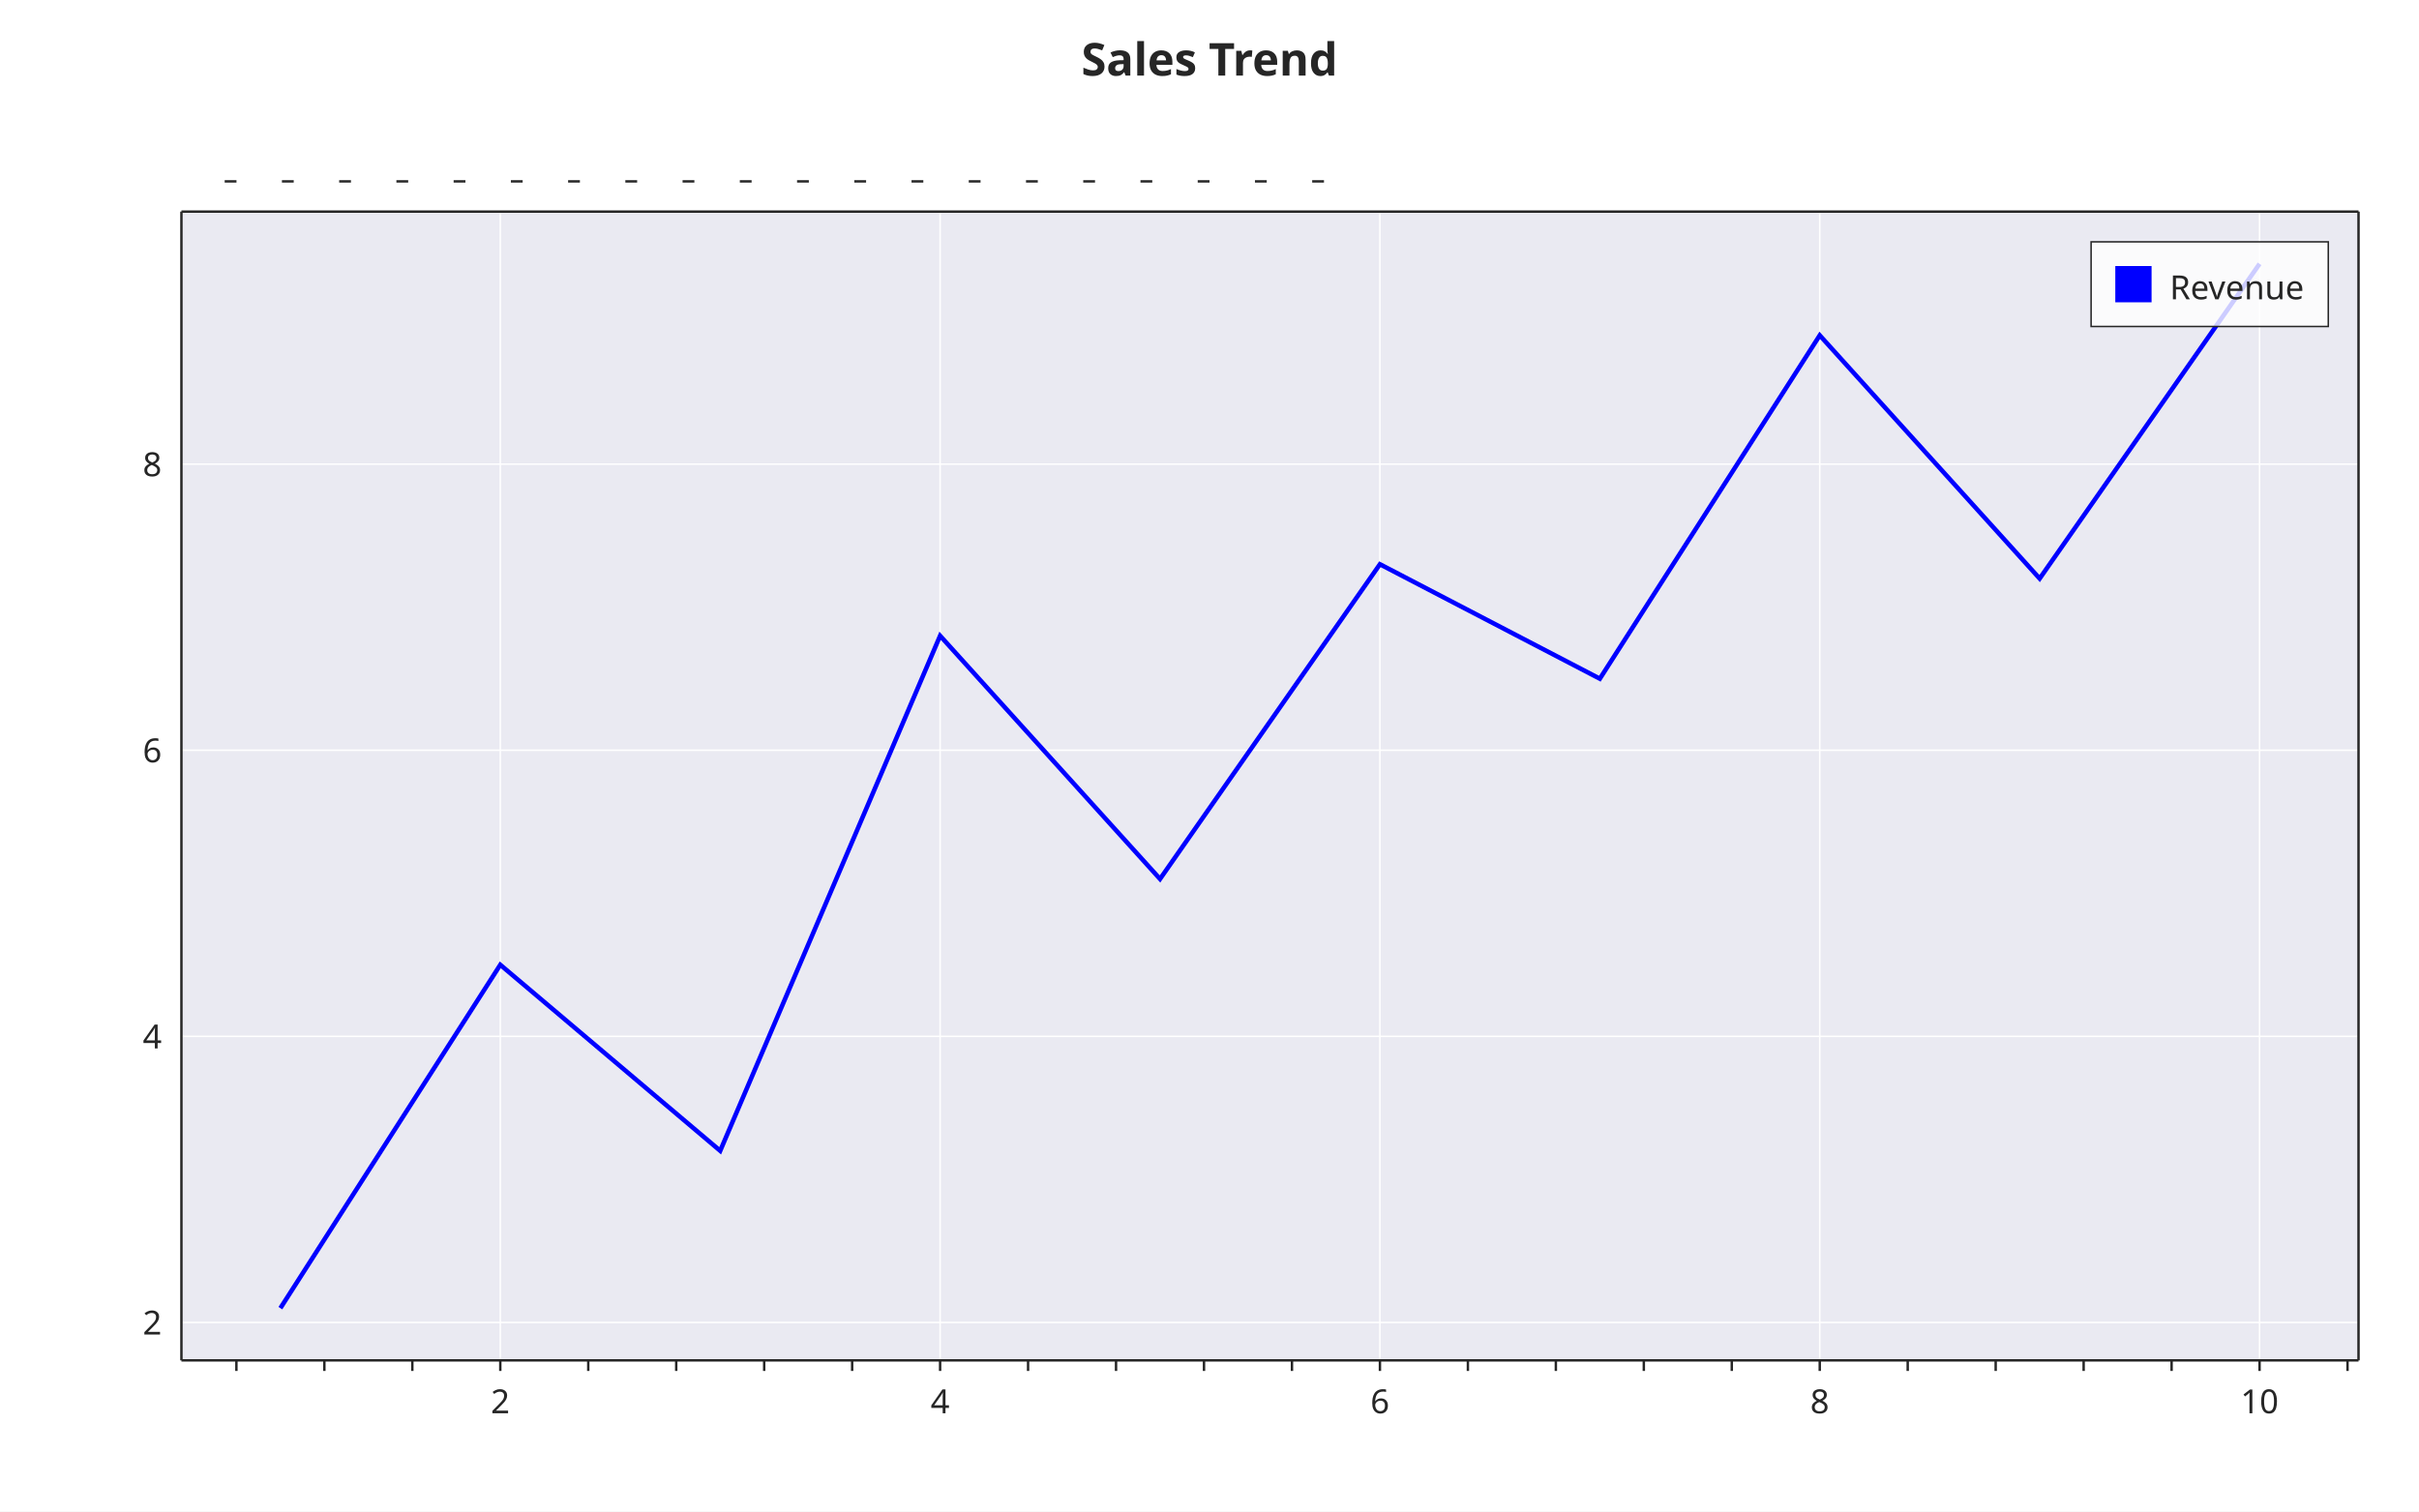
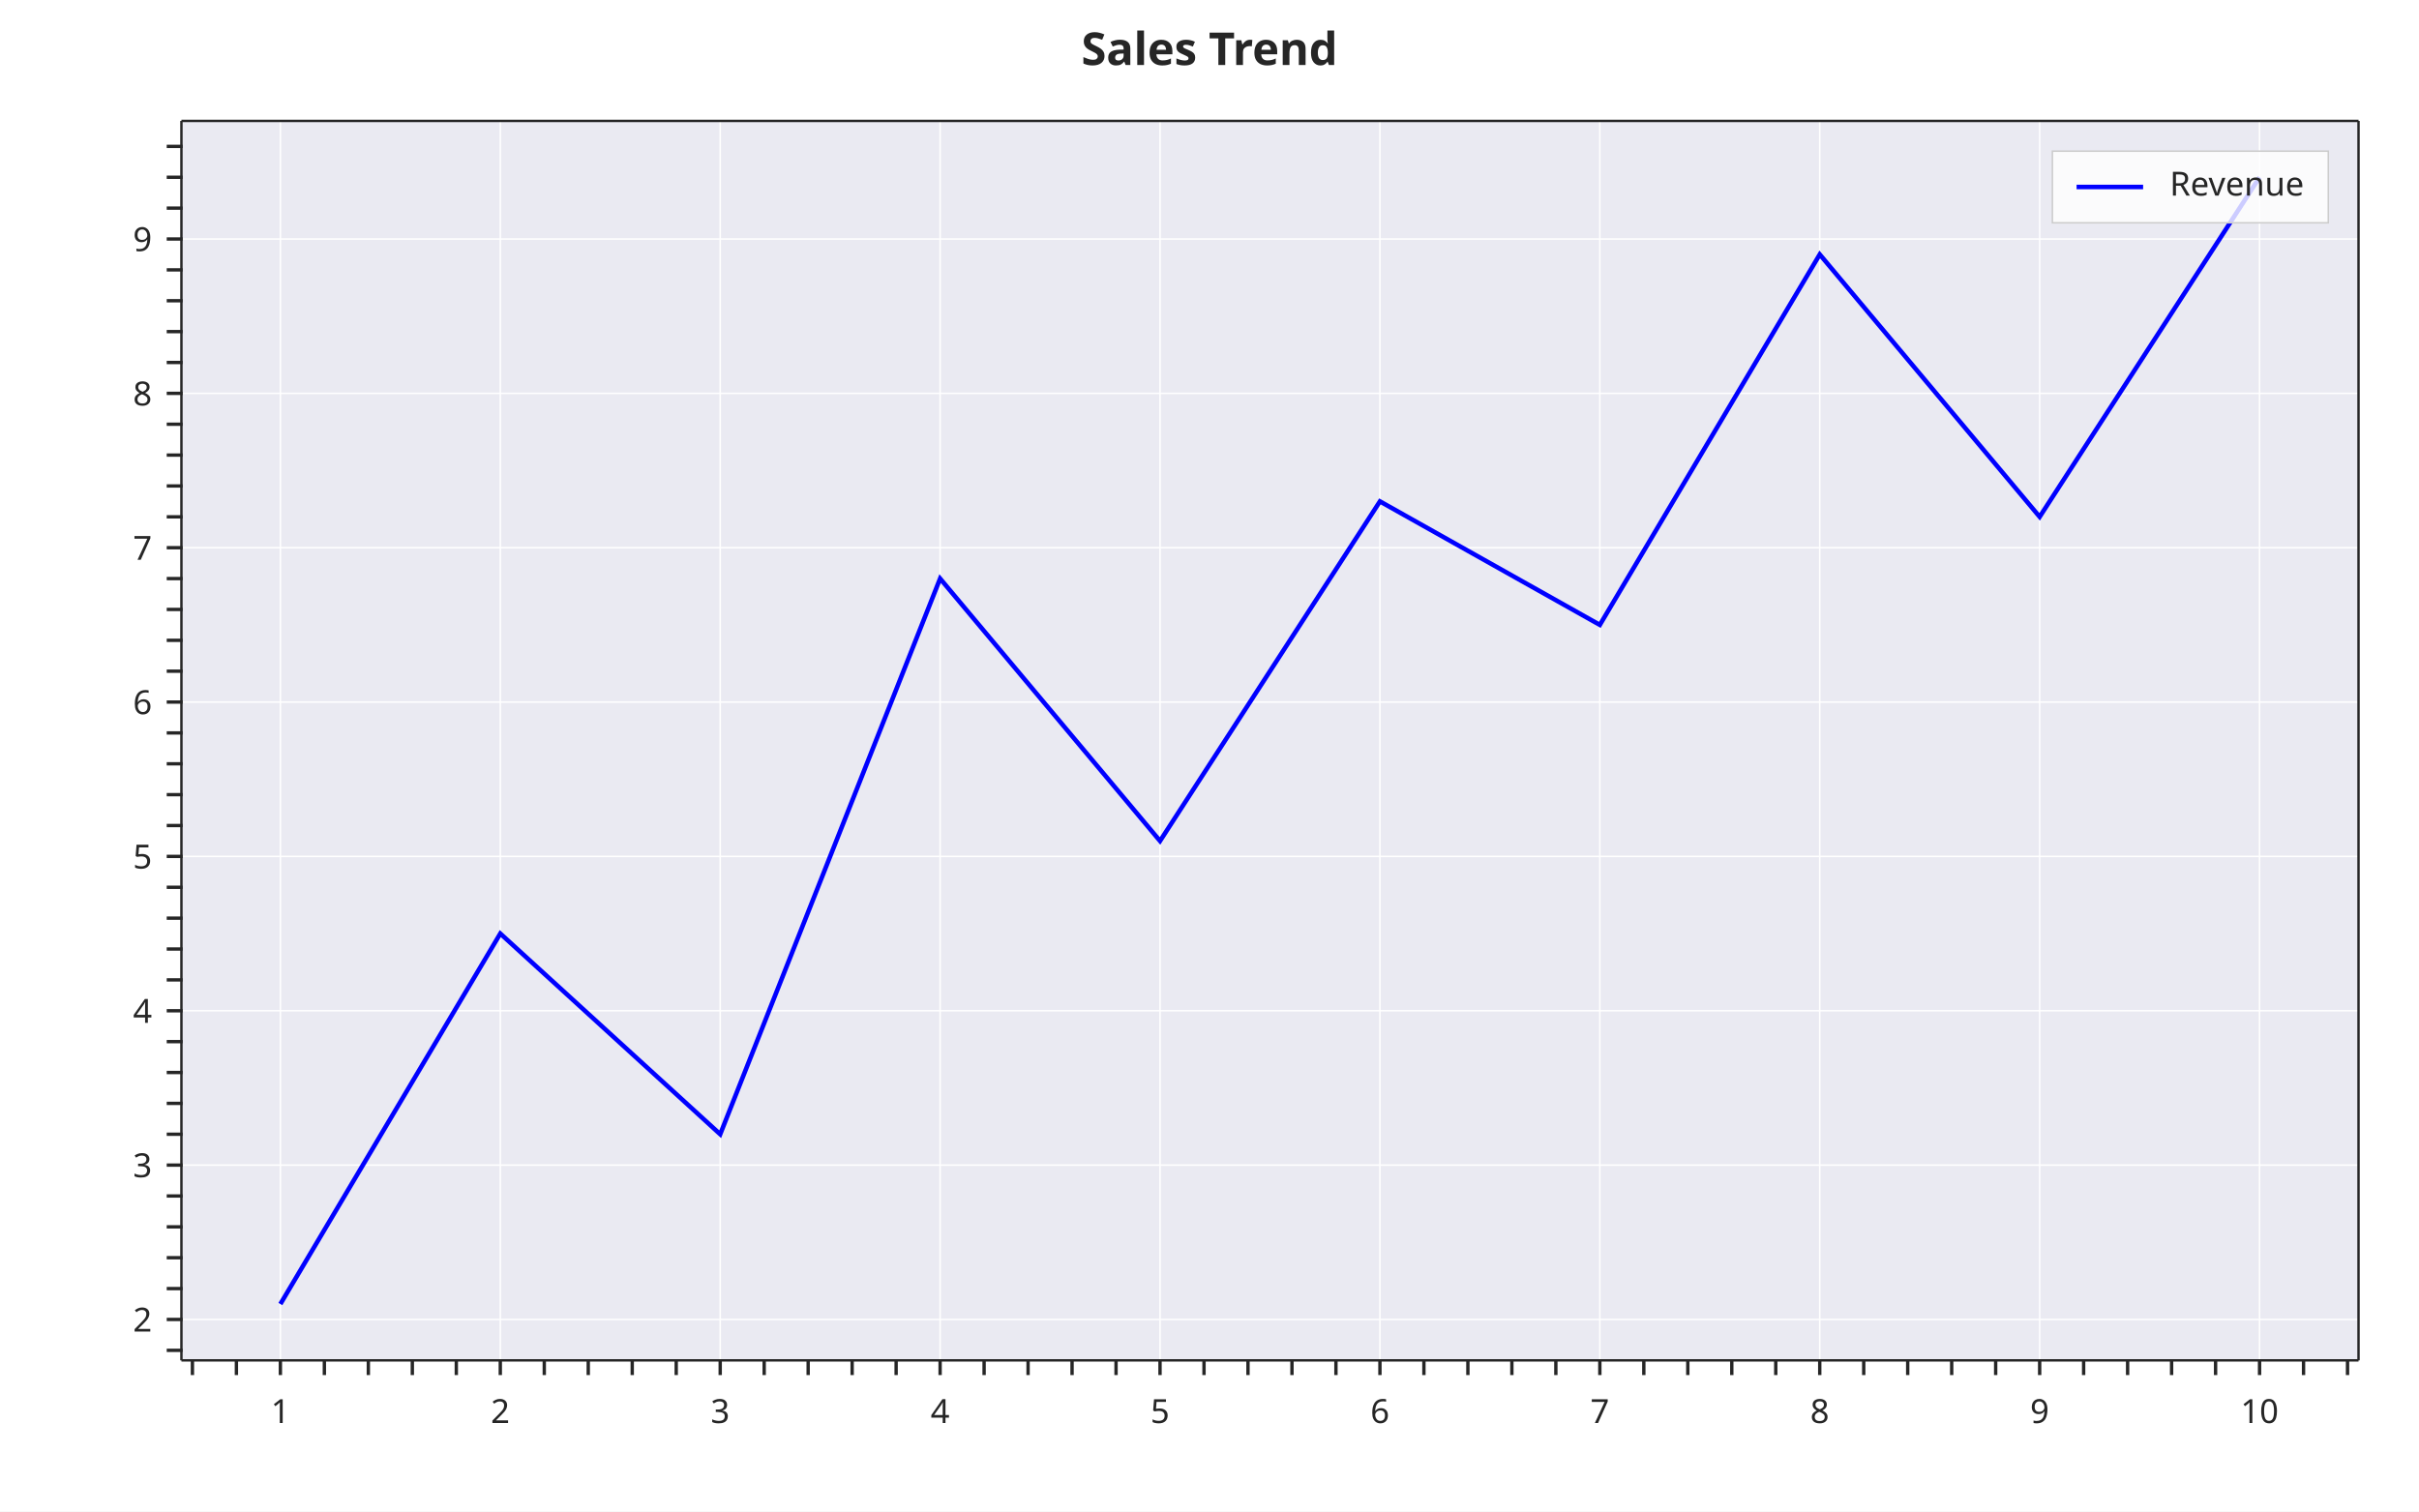
<svg xmlns="http://www.w3.org/2000/svg" viewBox="0 0 800 500" width="800" height="500" role="img" aria-labelledby="chart-title">
  <rect x="0" y="0" width="800" height="500" fill="#FFFFFF" />
-   <text x="400" y="25" font-family="sans-serif" font-size="15" text-anchor="middle" font-weight="bold" fill="#262626">Sales Trend</text>
-   <rect x="60" y="70" width="720" height="380" fill="#EAEAF2" />
-   <line x1="165.455" y1="70" x2="165.455" y2="450" stroke="#FFFFFF" stroke-width="0.5" />
-   <line x1="310.909" y1="70" x2="310.909" y2="450" stroke="#FFFFFF" stroke-width="0.5" />
-   <line x1="456.364" y1="70" x2="456.364" y2="450" stroke="#FFFFFF" stroke-width="0.5" />
-   <line x1="601.818" y1="70" x2="601.818" y2="450" stroke="#FFFFFF" stroke-width="0.5" />
-   <line x1="747.273" y1="70" x2="747.273" y2="450" stroke="#FFFFFF" stroke-width="0.5" />
-   <line x1="60" y1="437.46" x2="780" y2="437.46" stroke="#FFFFFF" stroke-width="0.5" />
-   <line x1="60" y1="342.814" x2="780" y2="342.814" stroke="#FFFFFF" stroke-width="0.5" />
-   <line x1="60" y1="248.169" x2="780" y2="248.169" stroke="#FFFFFF" stroke-width="0.5" />
-   <line x1="60" y1="153.524" x2="780" y2="153.524" stroke="#FFFFFF" stroke-width="0.5" />
-   <line x1="165.455" y1="449.6" x2="165.455" y2="453.5" stroke="#262626" stroke-width="0.8" />
-   <text x="165.455" y="467.5" font-family="sans-serif" font-size="11" text-anchor="middle" fill="#262626">2</text>
-   <line x1="310.909" y1="449.6" x2="310.909" y2="453.5" stroke="#262626" stroke-width="0.8" />
-   <text x="310.909" y="467.5" font-family="sans-serif" font-size="11" text-anchor="middle" fill="#262626">4</text>
-   <line x1="456.364" y1="449.6" x2="456.364" y2="453.5" stroke="#262626" stroke-width="0.8" />
-   <text x="456.364" y="467.5" font-family="sans-serif" font-size="11" text-anchor="middle" fill="#262626">6</text>
-   <line x1="601.818" y1="449.6" x2="601.818" y2="453.5" stroke="#262626" stroke-width="0.8" />
-   <text x="601.818" y="467.5" font-family="sans-serif" font-size="11" text-anchor="middle" fill="#262626">8</text>
-   <line x1="747.273" y1="449.6" x2="747.273" y2="453.5" stroke="#262626" stroke-width="0.8" />
-   <text x="747.273" y="467.5" font-family="sans-serif" font-size="11" text-anchor="middle" fill="#262626">10</text>
-   <line x1="78.182" y1="449.6" x2="78.182" y2="453.5" stroke="#262626" stroke-width="0.8" />
-   <line x1="107.273" y1="449.6" x2="107.273" y2="453.5" stroke="#262626" stroke-width="0.8" />
-   <line x1="136.364" y1="449.6" x2="136.364" y2="453.5" stroke="#262626" stroke-width="0.8" />
-   <line x1="194.545" y1="449.6" x2="194.545" y2="453.5" stroke="#262626" stroke-width="0.8" />
-   <line x1="223.636" y1="449.6" x2="223.636" y2="453.5" stroke="#262626" stroke-width="0.8" />
-   <line x1="252.727" y1="449.6" x2="252.727" y2="453.5" stroke="#262626" stroke-width="0.8" />
-   <line x1="281.818" y1="449.6" x2="281.818" y2="453.5" stroke="#262626" stroke-width="0.8" />
-   <line x1="340" y1="449.6" x2="340" y2="453.5" stroke="#262626" stroke-width="0.8" />
-   <line x1="369.091" y1="449.6" x2="369.091" y2="453.5" stroke="#262626" stroke-width="0.8" />
-   <line x1="398.182" y1="449.6" x2="398.182" y2="453.5" stroke="#262626" stroke-width="0.8" />
-   <line x1="427.273" y1="449.6" x2="427.273" y2="453.5" stroke="#262626" stroke-width="0.8" />
-   <line x1="485.455" y1="449.6" x2="485.455" y2="453.5" stroke="#262626" stroke-width="0.8" />
-   <line x1="514.545" y1="449.6" x2="514.545" y2="453.5" stroke="#262626" stroke-width="0.8" />
-   <line x1="543.636" y1="449.6" x2="543.636" y2="453.5" stroke="#262626" stroke-width="0.8" />
-   <line x1="572.727" y1="449.6" x2="572.727" y2="453.5" stroke="#262626" stroke-width="0.8" />
-   <line x1="630.909" y1="449.6" x2="630.909" y2="453.5" stroke="#262626" stroke-width="0.8" />
-   <line x1="660" y1="449.6" x2="660" y2="453.5" stroke="#262626" stroke-width="0.8" />
-   <line x1="689.091" y1="449.6" x2="689.091" y2="453.5" stroke="#262626" stroke-width="0.8" />
-   <line x1="718.182" y1="449.6" x2="718.182" y2="453.5" stroke="#262626" stroke-width="0.8" />
-   <line x1="776.364" y1="449.6" x2="776.364" y2="453.5" stroke="#262626" stroke-width="0.8" />
-   <line x1="433.96" y1="60" x2="437.86" y2="60" stroke="#262626" stroke-width="0.8" />
-   <text x="53.5" y="441.46" font-family="sans-serif" font-size="11" text-anchor="end" fill="#262626">2</text>
-   <line x1="339.314" y1="60" x2="343.214" y2="60" stroke="#262626" stroke-width="0.8" />
-   <text x="53.5" y="346.814" font-family="sans-serif" font-size="11" text-anchor="end" fill="#262626">4</text>
-   <line x1="244.669" y1="60" x2="248.569" y2="60" stroke="#262626" stroke-width="0.8" />
-   <text x="53.5" y="252.169" font-family="sans-serif" font-size="11" text-anchor="end" fill="#262626">6</text>
-   <line x1="150.024" y1="60" x2="153.924" y2="60" stroke="#262626" stroke-width="0.8" />
-   <text x="53.5" y="157.524" font-family="sans-serif" font-size="11" text-anchor="end" fill="#262626">8</text>
-   <line x1="415.031" y1="60" x2="418.931" y2="60" stroke="#262626" stroke-width="0.8" />
-   <line x1="396.101" y1="60" x2="400.001" y2="60" stroke="#262626" stroke-width="0.8" />
-   <line x1="377.172" y1="60" x2="381.072" y2="60" stroke="#262626" stroke-width="0.8" />
-   <line x1="358.243" y1="60" x2="362.143" y2="60" stroke="#262626" stroke-width="0.8" />
-   <line x1="320.385" y1="60" x2="324.285" y2="60" stroke="#262626" stroke-width="0.8" />
-   <line x1="301.456" y1="60" x2="305.356" y2="60" stroke="#262626" stroke-width="0.8" />
-   <line x1="282.527" y1="60" x2="286.427" y2="60" stroke="#262626" stroke-width="0.8" />
-   <line x1="263.598" y1="60" x2="267.498" y2="60" stroke="#262626" stroke-width="0.8" />
-   <line x1="225.74" y1="60" x2="229.64" y2="60" stroke="#262626" stroke-width="0.8" />
-   <line x1="206.811" y1="60" x2="210.711" y2="60" stroke="#262626" stroke-width="0.8" />
-   <line x1="187.882" y1="60" x2="191.782" y2="60" stroke="#262626" stroke-width="0.8" />
-   <line x1="168.953" y1="60" x2="172.853" y2="60" stroke="#262626" stroke-width="0.8" />
-   <line x1="131.095" y1="60" x2="134.995" y2="60" stroke="#262626" stroke-width="0.8" />
-   <line x1="112.166" y1="60" x2="116.066" y2="60" stroke="#262626" stroke-width="0.8" />
-   <line x1="93.237" y1="60" x2="97.137" y2="60" stroke="#262626" stroke-width="0.8" />
-   <line x1="74.308" y1="60" x2="78.208" y2="60" stroke="#262626" stroke-width="0.8" />
+   <text x="400" y="21.5" font-family="sans-serif" font-size="15" text-anchor="middle" font-weight="bold" fill="#262626">Sales Trend</text>
+   <rect x="60" y="40" width="720" height="410" fill="#EAEAF2" />
+   <line x1="92.727" y1="40" x2="92.727" y2="450" stroke="#FFFFFF" stroke-width="0.5" />
+   <line x1="165.455" y1="40" x2="165.455" y2="450" stroke="#FFFFFF" stroke-width="0.5" />
+   <line x1="238.182" y1="40" x2="238.182" y2="450" stroke="#FFFFFF" stroke-width="0.5" />
+   <line x1="310.909" y1="40" x2="310.909" y2="450" stroke="#FFFFFF" stroke-width="0.5" />
+   <line x1="383.636" y1="40" x2="383.636" y2="450" stroke="#FFFFFF" stroke-width="0.5" />
+   <line x1="456.364" y1="40" x2="456.364" y2="450" stroke="#FFFFFF" stroke-width="0.5" />
+   <line x1="529.091" y1="40" x2="529.091" y2="450" stroke="#FFFFFF" stroke-width="0.5" />
+   <line x1="601.818" y1="40" x2="601.818" y2="450" stroke="#FFFFFF" stroke-width="0.5" />
+   <line x1="674.545" y1="40" x2="674.545" y2="450" stroke="#FFFFFF" stroke-width="0.5" />
+   <line x1="747.273" y1="40" x2="747.273" y2="450" stroke="#FFFFFF" stroke-width="0.5" />
+   <line x1="60" y1="436.469" x2="780" y2="436.469" stroke="#FFFFFF" stroke-width="0.5" />
+   <line x1="60" y1="385.411" x2="780" y2="385.411" stroke="#FFFFFF" stroke-width="0.5" />
+   <line x1="60" y1="334.352" x2="780" y2="334.352" stroke="#FFFFFF" stroke-width="0.5" />
+   <line x1="60" y1="283.294" x2="780" y2="283.294" stroke="#FFFFFF" stroke-width="0.5" />
+   <line x1="60" y1="232.235" x2="780" y2="232.235" stroke="#FFFFFF" stroke-width="0.5" />
+   <line x1="60" y1="181.177" x2="780" y2="181.177" stroke="#FFFFFF" stroke-width="0.5" />
+   <line x1="60" y1="130.118" x2="780" y2="130.118" stroke="#FFFFFF" stroke-width="0.5" />
+   <line x1="60" y1="79.06" x2="780" y2="79.06" stroke="#FFFFFF" stroke-width="0.5" />
+   <line x1="92.727" y1="449.6" x2="92.727" y2="454.861" stroke="#262626" stroke-width="1.111" />
+   <text x="92.727" y="470.722" font-family="sans-serif" font-size="11" text-anchor="middle" fill="#262626">1</text>
+   <line x1="165.455" y1="449.6" x2="165.455" y2="454.861" stroke="#262626" stroke-width="1.111" />
+   <text x="165.455" y="470.722" font-family="sans-serif" font-size="11" text-anchor="middle" fill="#262626">2</text>
+   <line x1="238.182" y1="449.6" x2="238.182" y2="454.861" stroke="#262626" stroke-width="1.111" />
+   <text x="238.182" y="470.722" font-family="sans-serif" font-size="11" text-anchor="middle" fill="#262626">3</text>
+   <line x1="310.909" y1="449.6" x2="310.909" y2="454.861" stroke="#262626" stroke-width="1.111" />
+   <text x="310.909" y="470.722" font-family="sans-serif" font-size="11" text-anchor="middle" fill="#262626">4</text>
+   <line x1="383.636" y1="449.6" x2="383.636" y2="454.861" stroke="#262626" stroke-width="1.111" />
+   <text x="383.636" y="470.722" font-family="sans-serif" font-size="11" text-anchor="middle" fill="#262626">5</text>
+   <line x1="456.364" y1="449.6" x2="456.364" y2="454.861" stroke="#262626" stroke-width="1.111" />
+   <text x="456.364" y="470.722" font-family="sans-serif" font-size="11" text-anchor="middle" fill="#262626">6</text>
+   <line x1="529.091" y1="449.6" x2="529.091" y2="454.861" stroke="#262626" stroke-width="1.111" />
+   <text x="529.091" y="470.722" font-family="sans-serif" font-size="11" text-anchor="middle" fill="#262626">7</text>
+   <line x1="601.818" y1="449.6" x2="601.818" y2="454.861" stroke="#262626" stroke-width="1.111" />
+   <text x="601.818" y="470.722" font-family="sans-serif" font-size="11" text-anchor="middle" fill="#262626">8</text>
+   <line x1="674.545" y1="449.6" x2="674.545" y2="454.861" stroke="#262626" stroke-width="1.111" />
+   <text x="674.545" y="470.722" font-family="sans-serif" font-size="11" text-anchor="middle" fill="#262626">9</text>
+   <line x1="747.273" y1="449.6" x2="747.273" y2="454.861" stroke="#262626" stroke-width="1.111" />
+   <text x="747.273" y="470.722" font-family="sans-serif" font-size="11" text-anchor="middle" fill="#262626">10</text>
+   <line x1="63.636" y1="449.6" x2="63.636" y2="454.861" stroke="#262626" stroke-width="1.111" />
+   <line x1="78.182" y1="449.6" x2="78.182" y2="454.861" stroke="#262626" stroke-width="1.111" />
+   <line x1="107.273" y1="449.6" x2="107.273" y2="454.861" stroke="#262626" stroke-width="1.111" />
+   <line x1="121.818" y1="449.6" x2="121.818" y2="454.861" stroke="#262626" stroke-width="1.111" />
+   <line x1="136.364" y1="449.6" x2="136.364" y2="454.861" stroke="#262626" stroke-width="1.111" />
+   <line x1="150.909" y1="449.6" x2="150.909" y2="454.861" stroke="#262626" stroke-width="1.111" />
+   <line x1="180" y1="449.6" x2="180" y2="454.861" stroke="#262626" stroke-width="1.111" />
+   <line x1="194.545" y1="449.6" x2="194.545" y2="454.861" stroke="#262626" stroke-width="1.111" />
+   <line x1="209.091" y1="449.6" x2="209.091" y2="454.861" stroke="#262626" stroke-width="1.111" />
+   <line x1="223.636" y1="449.6" x2="223.636" y2="454.861" stroke="#262626" stroke-width="1.111" />
+   <line x1="252.727" y1="449.6" x2="252.727" y2="454.861" stroke="#262626" stroke-width="1.111" />
+   <line x1="267.273" y1="449.6" x2="267.273" y2="454.861" stroke="#262626" stroke-width="1.111" />
+   <line x1="281.818" y1="449.6" x2="281.818" y2="454.861" stroke="#262626" stroke-width="1.111" />
+   <line x1="296.364" y1="449.6" x2="296.364" y2="454.861" stroke="#262626" stroke-width="1.111" />
+   <line x1="325.455" y1="449.6" x2="325.455" y2="454.861" stroke="#262626" stroke-width="1.111" />
+   <line x1="340" y1="449.6" x2="340" y2="454.861" stroke="#262626" stroke-width="1.111" />
+   <line x1="354.545" y1="449.6" x2="354.545" y2="454.861" stroke="#262626" stroke-width="1.111" />
+   <line x1="369.091" y1="449.6" x2="369.091" y2="454.861" stroke="#262626" stroke-width="1.111" />
+   <line x1="398.182" y1="449.6" x2="398.182" y2="454.861" stroke="#262626" stroke-width="1.111" />
+   <line x1="412.727" y1="449.6" x2="412.727" y2="454.861" stroke="#262626" stroke-width="1.111" />
+   <line x1="427.273" y1="449.6" x2="427.273" y2="454.861" stroke="#262626" stroke-width="1.111" />
+   <line x1="441.818" y1="449.6" x2="441.818" y2="454.861" stroke="#262626" stroke-width="1.111" />
+   <line x1="470.909" y1="449.6" x2="470.909" y2="454.861" stroke="#262626" stroke-width="1.111" />
+   <line x1="485.455" y1="449.6" x2="485.455" y2="454.861" stroke="#262626" stroke-width="1.111" />
+   <line x1="500" y1="449.6" x2="500" y2="454.861" stroke="#262626" stroke-width="1.111" />
+   <line x1="514.545" y1="449.6" x2="514.545" y2="454.861" stroke="#262626" stroke-width="1.111" />
+   <line x1="543.636" y1="449.6" x2="543.636" y2="454.861" stroke="#262626" stroke-width="1.111" />
+   <line x1="558.182" y1="449.6" x2="558.182" y2="454.861" stroke="#262626" stroke-width="1.111" />
+   <line x1="572.727" y1="449.6" x2="572.727" y2="454.861" stroke="#262626" stroke-width="1.111" />
+   <line x1="587.273" y1="449.6" x2="587.273" y2="454.861" stroke="#262626" stroke-width="1.111" />
+   <line x1="616.364" y1="449.6" x2="616.364" y2="454.861" stroke="#262626" stroke-width="1.111" />
+   <line x1="630.909" y1="449.6" x2="630.909" y2="454.861" stroke="#262626" stroke-width="1.111" />
+   <line x1="645.455" y1="449.6" x2="645.455" y2="454.861" stroke="#262626" stroke-width="1.111" />
+   <line x1="660" y1="449.6" x2="660" y2="454.861" stroke="#262626" stroke-width="1.111" />
+   <line x1="689.091" y1="449.6" x2="689.091" y2="454.861" stroke="#262626" stroke-width="1.111" />
+   <line x1="703.636" y1="449.6" x2="703.636" y2="454.861" stroke="#262626" stroke-width="1.111" />
+   <line x1="718.182" y1="449.6" x2="718.182" y2="454.861" stroke="#262626" stroke-width="1.111" />
+   <line x1="732.727" y1="449.6" x2="732.727" y2="454.861" stroke="#262626" stroke-width="1.111" />
+   <line x1="761.818" y1="449.6" x2="761.818" y2="454.861" stroke="#262626" stroke-width="1.111" />
+   <line x1="776.364" y1="449.6" x2="776.364" y2="454.861" stroke="#262626" stroke-width="1.111" />
+   <line x1="55.139" y1="436.469" x2="60.4" y2="436.469" stroke="#262626" stroke-width="1.111" />
+   <text x="50.278" y="440.469" font-family="sans-serif" font-size="11" text-anchor="end" fill="#262626">2</text>
+   <line x1="55.139" y1="385.411" x2="60.4" y2="385.411" stroke="#262626" stroke-width="1.111" />
+   <text x="50.278" y="389.411" font-family="sans-serif" font-size="11" text-anchor="end" fill="#262626">3</text>
+   <line x1="55.139" y1="334.352" x2="60.4" y2="334.352" stroke="#262626" stroke-width="1.111" />
+   <text x="50.278" y="338.352" font-family="sans-serif" font-size="11" text-anchor="end" fill="#262626">4</text>
+   <line x1="55.139" y1="283.294" x2="60.4" y2="283.294" stroke="#262626" stroke-width="1.111" />
+   <text x="50.278" y="287.294" font-family="sans-serif" font-size="11" text-anchor="end" fill="#262626">5</text>
+   <line x1="55.139" y1="232.235" x2="60.4" y2="232.235" stroke="#262626" stroke-width="1.111" />
+   <text x="50.278" y="236.235" font-family="sans-serif" font-size="11" text-anchor="end" fill="#262626">6</text>
+   <line x1="55.139" y1="181.177" x2="60.4" y2="181.177" stroke="#262626" stroke-width="1.111" />
+   <text x="50.278" y="185.177" font-family="sans-serif" font-size="11" text-anchor="end" fill="#262626">7</text>
+   <line x1="55.139" y1="130.118" x2="60.4" y2="130.118" stroke="#262626" stroke-width="1.111" />
+   <text x="50.278" y="134.118" font-family="sans-serif" font-size="11" text-anchor="end" fill="#262626">8</text>
+   <line x1="55.139" y1="79.06" x2="60.4" y2="79.06" stroke="#262626" stroke-width="1.111" />
+   <text x="50.278" y="83.06" font-family="sans-serif" font-size="11" text-anchor="end" fill="#262626">9</text>
+   <line x1="55.139" y1="446.681" x2="60.4" y2="446.681" stroke="#262626" stroke-width="1.111" />
+   <line x1="55.139" y1="426.258" x2="60.4" y2="426.258" stroke="#262626" stroke-width="1.111" />
+   <line x1="55.139" y1="416.046" x2="60.4" y2="416.046" stroke="#262626" stroke-width="1.111" />
+   <line x1="55.139" y1="405.834" x2="60.4" y2="405.834" stroke="#262626" stroke-width="1.111" />
+   <line x1="55.139" y1="395.623" x2="60.4" y2="395.623" stroke="#262626" stroke-width="1.111" />
+   <line x1="55.139" y1="375.199" x2="60.4" y2="375.199" stroke="#262626" stroke-width="1.111" />
+   <line x1="55.139" y1="364.988" x2="60.4" y2="364.988" stroke="#262626" stroke-width="1.111" />
+   <line x1="55.139" y1="354.776" x2="60.4" y2="354.776" stroke="#262626" stroke-width="1.111" />
+   <line x1="55.139" y1="344.564" x2="60.4" y2="344.564" stroke="#262626" stroke-width="1.111" />
+   <line x1="55.139" y1="324.141" x2="60.4" y2="324.141" stroke="#262626" stroke-width="1.111" />
+   <line x1="55.139" y1="313.929" x2="60.4" y2="313.929" stroke="#262626" stroke-width="1.111" />
+   <line x1="55.139" y1="303.717" x2="60.4" y2="303.717" stroke="#262626" stroke-width="1.111" />
+   <line x1="55.139" y1="293.506" x2="60.4" y2="293.506" stroke="#262626" stroke-width="1.111" />
+   <line x1="55.139" y1="273.082" x2="60.4" y2="273.082" stroke="#262626" stroke-width="1.111" />
+   <line x1="55.139" y1="262.87" x2="60.4" y2="262.87" stroke="#262626" stroke-width="1.111" />
+   <line x1="55.139" y1="252.659" x2="60.4" y2="252.659" stroke="#262626" stroke-width="1.111" />
+   <line x1="55.139" y1="242.447" x2="60.4" y2="242.447" stroke="#262626" stroke-width="1.111" />
+   <line x1="55.139" y1="222.024" x2="60.4" y2="222.024" stroke="#262626" stroke-width="1.111" />
+   <line x1="55.139" y1="211.812" x2="60.4" y2="211.812" stroke="#262626" stroke-width="1.111" />
+   <line x1="55.139" y1="201.6" x2="60.4" y2="201.6" stroke="#262626" stroke-width="1.111" />
+   <line x1="55.139" y1="191.389" x2="60.4" y2="191.389" stroke="#262626" stroke-width="1.111" />
+   <line x1="55.139" y1="170.965" x2="60.4" y2="170.965" stroke="#262626" stroke-width="1.111" />
+   <line x1="55.139" y1="160.753" x2="60.4" y2="160.753" stroke="#262626" stroke-width="1.111" />
+   <line x1="55.139" y1="150.542" x2="60.4" y2="150.542" stroke="#262626" stroke-width="1.111" />
+   <line x1="55.139" y1="140.33" x2="60.4" y2="140.33" stroke="#262626" stroke-width="1.111" />
+   <line x1="55.139" y1="119.907" x2="60.4" y2="119.907" stroke="#262626" stroke-width="1.111" />
+   <line x1="55.139" y1="109.695" x2="60.4" y2="109.695" stroke="#262626" stroke-width="1.111" />
+   <line x1="55.139" y1="99.483" x2="60.4" y2="99.483" stroke="#262626" stroke-width="1.111" />
+   <line x1="55.139" y1="89.271" x2="60.4" y2="89.271" stroke="#262626" stroke-width="1.111" />
+   <line x1="55.139" y1="68.848" x2="60.4" y2="68.848" stroke="#262626" stroke-width="1.111" />
+   <line x1="55.139" y1="58.636" x2="60.4" y2="58.636" stroke="#262626" stroke-width="1.111" />
+   <line x1="55.139" y1="48.425" x2="60.4" y2="48.425" stroke="#262626" stroke-width="1.111" />
  <g class="series" aria-label="Revenue">
-     <polyline points="92.727,432.727 165.455,319.153 238.182,380.672 310.909,210.311 383.636,290.76 456.364,186.65 529.091,224.508 601.818,110.934 674.545,191.382 747.273,87.273" fill="none" stroke="#0000FF" stroke-width="1.5" />
+     <polyline points="92.727,431.364 165.455,308.823 238.182,375.199 310.909,191.389 383.636,278.188 456.364,165.859 529.091,206.706 601.818,84.166 674.545,170.965 747.273,58.636" fill="none" stroke="#0000FF" stroke-width="1.5" />
  </g>
  <g class="spine">
    <line x1="60" y1="450" x2="780" y2="450" stroke="#262626" stroke-width="0.8" />
  </g>
  <g class="spine">
-     <line x1="60" y1="70" x2="780" y2="70" stroke="#262626" stroke-width="0.8" />
+     <line x1="60" y1="40" x2="780" y2="40" stroke="#262626" stroke-width="0.8" />
  </g>
  <g class="spine">
-     <line x1="60" y1="70" x2="60" y2="450" stroke="#262626" stroke-width="0.8" />
+     <line x1="60" y1="40" x2="60" y2="450" stroke="#262626" stroke-width="0.8" />
  </g>
  <g class="spine">
-     <line x1="780" y1="70" x2="780" y2="450" stroke="#262626" stroke-width="0.8" />
+     <line x1="780" y1="40" x2="780" y2="450" stroke="#262626" stroke-width="0.8" />
  </g>
-   <rect x="691.56" y="80" width="78.44" height="28" fill="#FFFFFF" fill-opacity="0.8" stroke="#262626" stroke-width="0.5" />
+   <rect x="678.76" y="50" width="91.24" height="23.7" fill="#FFFFFF" fill-opacity="0.8" stroke="#CCCCCC" stroke-width="0.5" />
  <g class="legend" aria-label="Chart legend">
-     <rect x="699.56" y="88" width="12" height="12" fill="#0000FF" />
-     <text x="717.56" y="99" font-family="sans-serif" font-size="11" text-anchor="start" fill="#262626">Revenue</text>
+     <line x1="686.76" y1="61.85" x2="708.76" y2="61.85" stroke="#0000FF" stroke-width="1.5" />
+     <text x="717.56" y="64.7" font-family="sans-serif" font-size="11" text-anchor="start" fill="#262626">Revenue</text>
  </g>
</svg>
